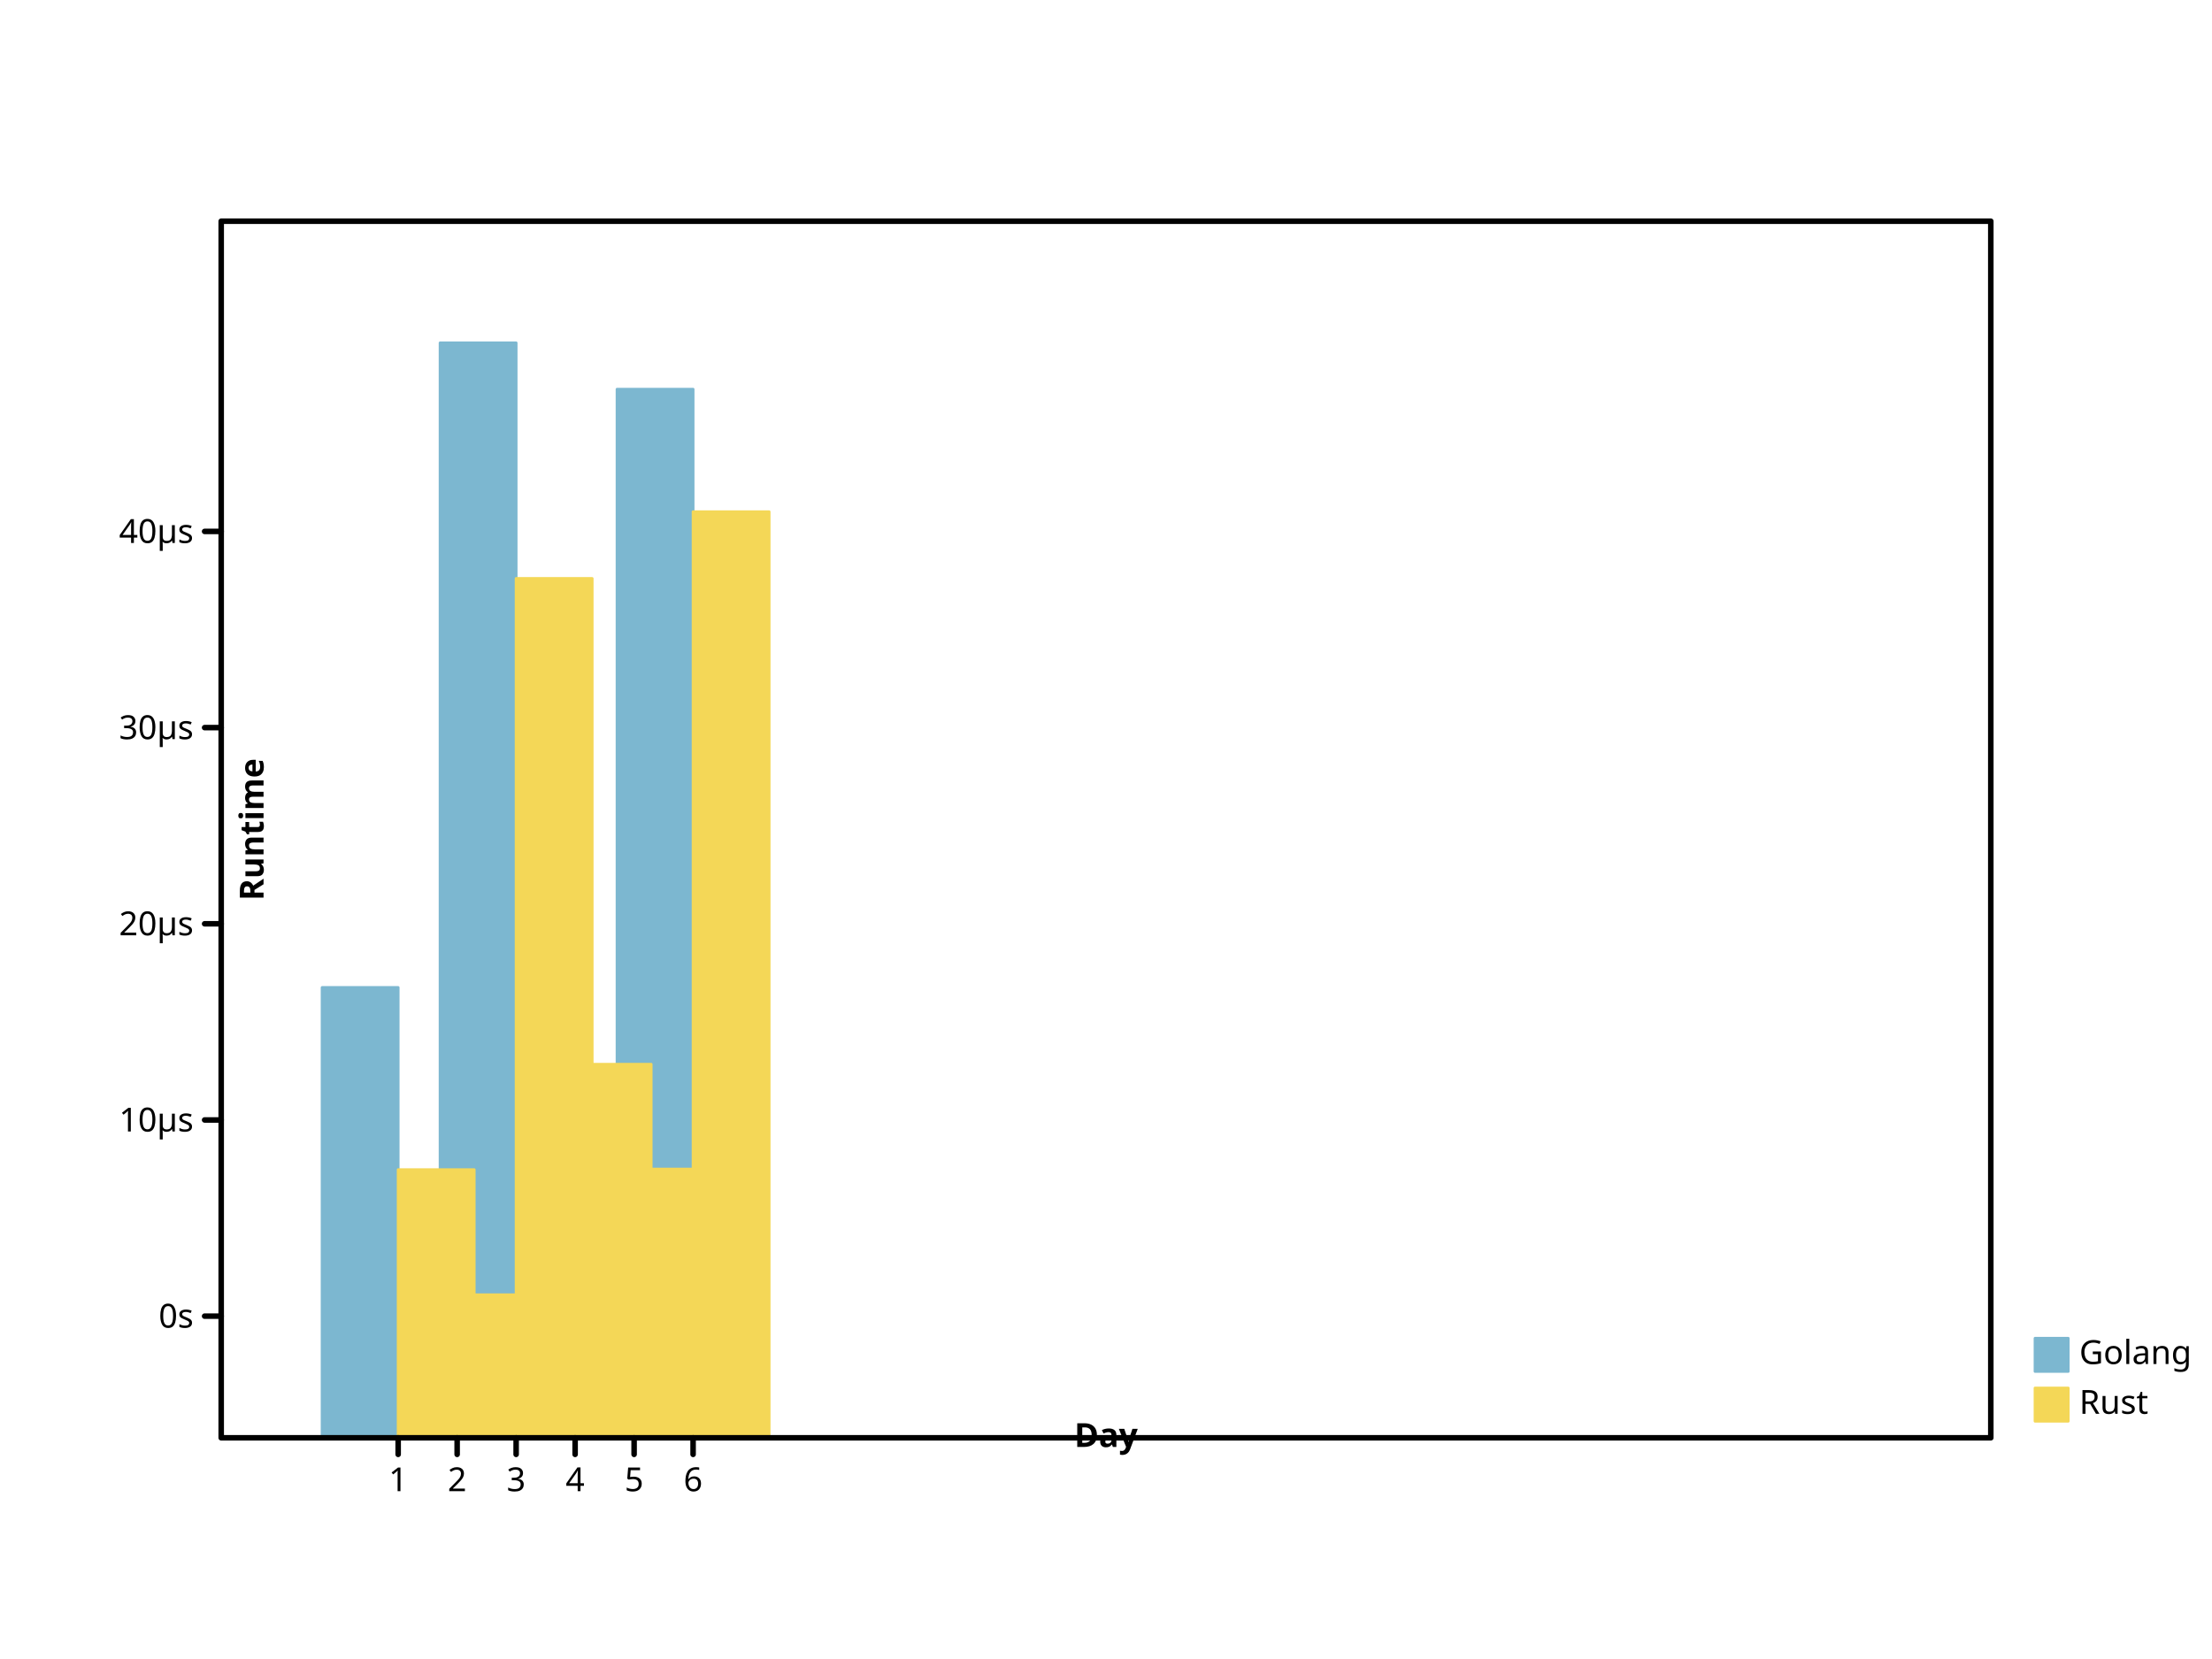
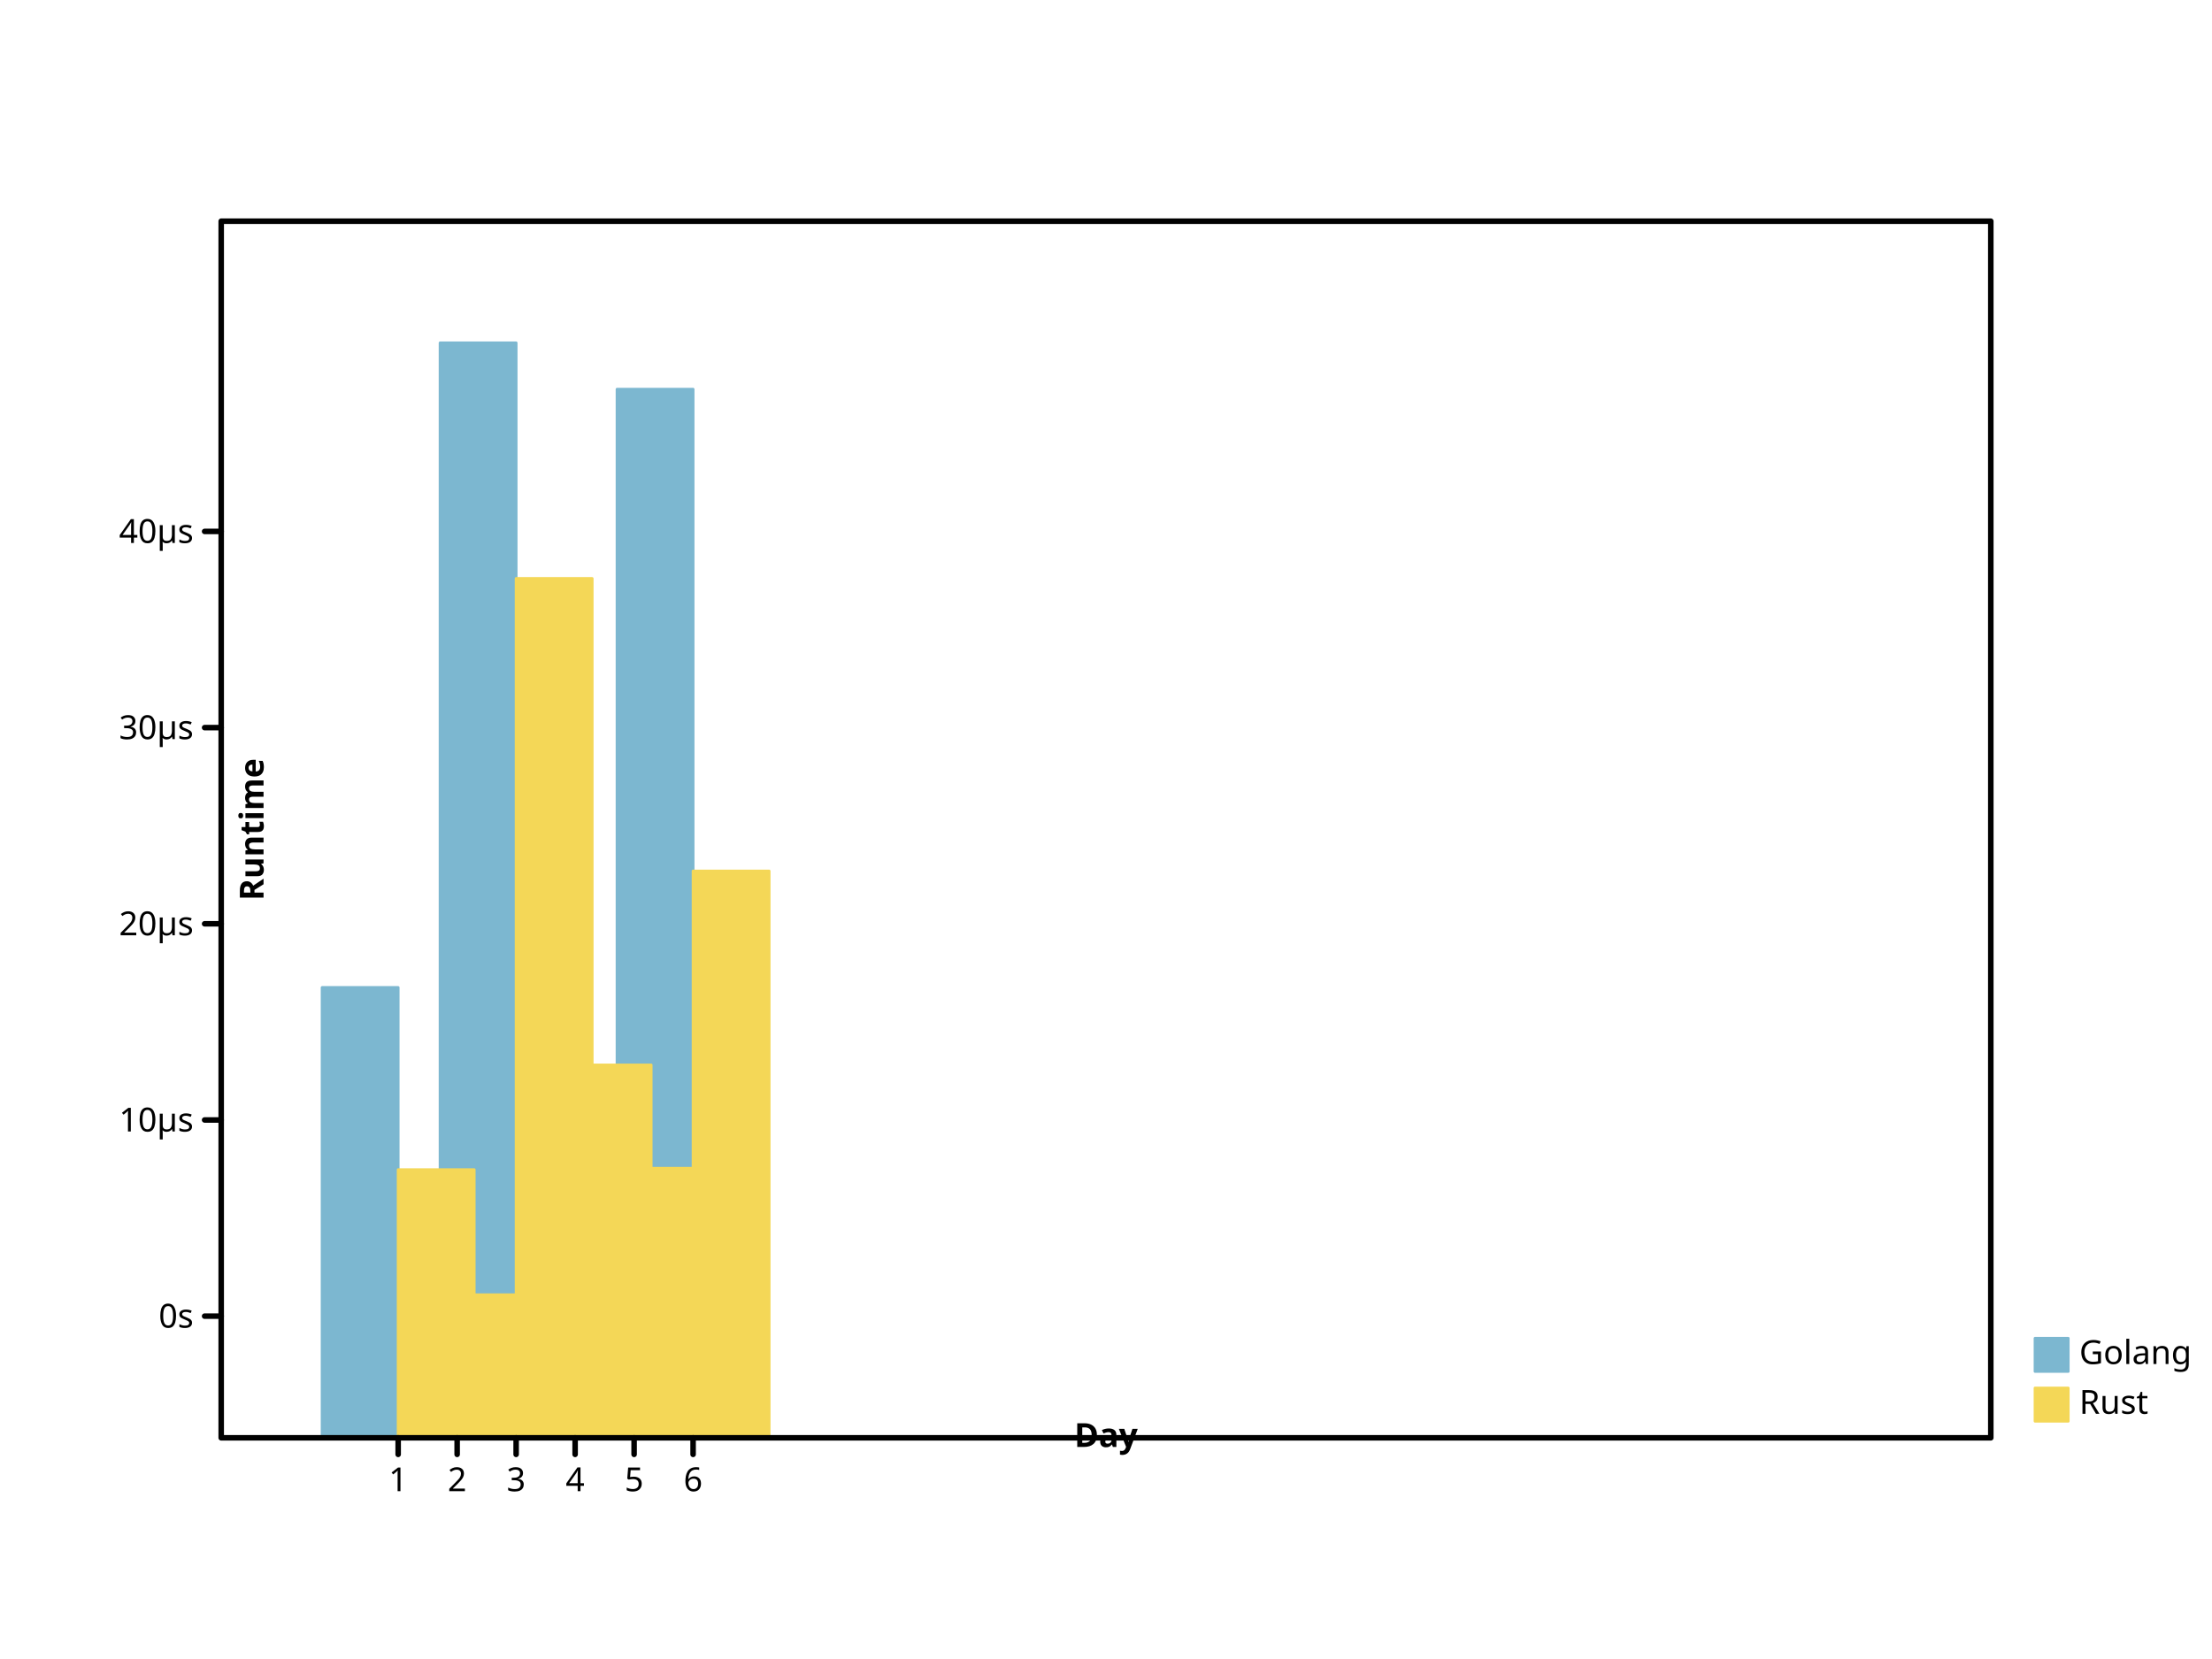
<svg xmlns="http://www.w3.org/2000/svg" preserveAspectRatio="xMidYMid meet" width="800" height="600" viewbox="0 0 800 600">
  <defs>
-     <marker markerWidth="2%" markerHeight="2%" id="circle" viewBox="0 0 10 10 " refX="5" refY="5" markerUnits="userSpaceOnUse">
+     <marker viewBox="0 0 10 10 " refX="5" refY="5" markerUnits="userSpaceOnUse" markerWidth="2%" markerHeight="2%" id="circle">
      <circle cx="5" cy="5" r="3" fill="none" stroke="black" />
    </marker>
-     <marker viewBox="0 0 10 10 " refX="5" refY="5" markerUnits="userSpaceOnUse" markerWidth="2%" markerHeight="2%" id="filled-circle">
-       <circle stroke="none" cx="5" cy="5" r="3" fill="black" />
+     <marker refX="5" refY="5" markerUnits="userSpaceOnUse" markerWidth="2%" markerHeight="2%" id="filled-circle" viewBox="0 0 10 10 ">
+       <circle cx="5" cy="5" r="3" fill="black" stroke="none" />
    </marker>
    <marker refX="5" refY="5" markerUnits="userSpaceOnUse" markerWidth="2%" markerHeight="2%" id="square" viewBox="0 0 10 10 ">
-       <rect stroke="black" x="2" y="2" width="6" height="6" fill="none" />
+       <rect x="2" y="2" width="6" height="6" fill="none" stroke="black" />
    </marker>
    <marker markerWidth="2%" markerHeight="2%" id="filled-square" viewBox="0 0 10 10 " refX="5" refY="5" markerUnits="userSpaceOnUse">
-       <rect y="2" width="6" height="6" fill="black" stroke="none" x="2" />
+       <rect height="6" fill="black" stroke="none" x="2" y="2" width="6" />
    </marker>
  </defs>
-   <g fill="hsl(198, 47%, 65%)" stroke="hsl(198, 47%, 65%)" stroke-width="1px" stroke-linecap="round" stroke-linejoin="round" transform="translate(80 520 )scale(1 -1 )">
-     <rect vector-effect="non-scaling-stroke" x="3.650000e+01" y="0" width="2.750000e+01" height="1.628635e+02" />
-     <rect width="2.750000e+01" height="7.591357e+01" vector-effect="non-scaling-stroke" x="5.783333e+01" y="0" />
+   <g stroke-width="1px" stroke-linecap="round" stroke-linejoin="round" transform="translate(80 520 )scale(1 -1 )" fill="hsl(198, 47%, 65%)" stroke="hsl(198, 47%, 65%)">
+     <rect y="0" width="2.750000e+01" height="1.628635e+02" vector-effect="non-scaling-stroke" x="3.650000e+01" />
+     <rect height="7.591357e+01" vector-effect="non-scaling-stroke" x="5.783333e+01" y="0" width="2.750000e+01" />
    <rect vector-effect="non-scaling-stroke" x="7.916667e+01" y="0" width="2.750000e+01" height="396" />
-     <rect vector-effect="non-scaling-stroke" x="1.005000e+02" y="0" width="2.750000e+01" height="1.870364e+02" />
-     <rect height="1.327166e+02" vector-effect="non-scaling-stroke" x="1.218333e+02" y="0" width="2.750000e+01" />
-     <rect width="2.750000e+01" height="3.792344e+02" vector-effect="non-scaling-stroke" x="1.431667e+02" y="0" />
+     <rect y="0" width="2.750000e+01" height="1.870364e+02" vector-effect="non-scaling-stroke" x="1.005000e+02" />
+     <rect vector-effect="non-scaling-stroke" x="1.218333e+02" y="0" width="2.750000e+01" height="1.327166e+02" />
+     <rect vector-effect="non-scaling-stroke" x="1.431667e+02" y="0" width="2.750000e+01" height="3.792344e+02" />
  </g>
-   <g fill="hsl(49, 88%, 65%)" stroke="hsl(49, 88%, 65%)" stroke-width="1px" stroke-linecap="round" stroke-linejoin="round" transform="translate(80 520 )scale(1 -1 )">
+   <g transform="translate(80 520 )scale(1 -1 )" fill="hsl(49, 88%, 65%)" stroke="hsl(49, 88%, 65%)" stroke-width="1px" stroke-linecap="round" stroke-linejoin="round">
    <rect vector-effect="non-scaling-stroke" x="64" y="0" width="2.750000e+01" height="9.697880e+01" />
-     <rect width="2.750000e+01" height="5.173361e+01" vector-effect="non-scaling-stroke" x="8.533333e+01" y="0" />
-     <rect width="2.750000e+01" height="3.107884e+02" vector-effect="non-scaling-stroke" x="1.066667e+02" y="0" />
-     <rect y="0" width="2.750000e+01" height="1.351005e+02" vector-effect="non-scaling-stroke" x="128" />
-     <rect y="0" width="2.750000e+01" height="9.717746e+01" vector-effect="non-scaling-stroke" x="1.493333e+02" />
-     <rect y="0" width="2.750000e+01" height="3.349257e+02" vector-effect="non-scaling-stroke" x="1.706667e+02" />
+     <rect vector-effect="non-scaling-stroke" x="8.533333e+01" y="0" width="2.750000e+01" height="5.173361e+01" />
+     <rect height="3.107884e+02" vector-effect="non-scaling-stroke" x="1.066667e+02" y="0" width="2.750000e+01" />
+     <rect width="2.750000e+01" height="1.348380e+02" vector-effect="non-scaling-stroke" x="128" y="0" />
+     <rect vector-effect="non-scaling-stroke" x="1.493333e+02" y="0" width="2.750000e+01" height="9.748964e+01" />
+     <rect vector-effect="non-scaling-stroke" x="1.706667e+02" y="0" width="2.750000e+01" height="2.049798e+02" />
  </g>
-   <g stroke-linecap="round" font-family="sans-serif" stroke-width="1px" stroke-linejoin="round" text-anchor="start" stroke="hsl(198, 47%, 65%)" font-style="normal" font-size="12px" dominant-baseline="hanging" fill="hsl(198, 47%, 65%)" font-weight="normal">
-     <rect y="484" width="12" height="12" vector-effect="non-scaling-stroke" x="736" />
+   <g stroke-linejoin="round" fill="hsl(198, 47%, 65%)" font-size="12px" dominant-baseline="hanging" font-style="normal" font-family="sans-serif" font-weight="normal" text-anchor="start" stroke="hsl(198, 47%, 65%)" stroke-width="1px" stroke-linecap="round">
+     <rect height="12" vector-effect="non-scaling-stroke" x="736" y="484" width="12" />
    <g fill="black" stroke="black">
      <text vector-effect="non-scaling-stroke" x="752" y="484" dominant-baseline="hanging" stroke="none">Golang</text>
    </g>
-     <g stroke-linecap="round" font-style="normal" font-weight="normal" stroke-linejoin="round" font-size="12px" stroke="hsl(49, 88%, 65%)" text-anchor="start" dominant-baseline="hanging" fill="hsl(49, 88%, 65%)" stroke-width="1px" font-family="sans-serif">
-       <rect height="12" vector-effect="non-scaling-stroke" x="736" y="502" width="12" />
-       <g fill="black" stroke="black">
+     <g stroke-linecap="round" font-size="12px" font-style="normal" stroke-linejoin="round" font-family="sans-serif" text-anchor="start" dominant-baseline="hanging" stroke-width="1px" font-weight="normal" fill="hsl(49, 88%, 65%)" stroke="hsl(49, 88%, 65%)">
+       <rect vector-effect="non-scaling-stroke" x="736" y="502" width="12" height="12" />
+       <g stroke="black" fill="black">
        <text vector-effect="non-scaling-stroke" x="752" y="502" dominant-baseline="hanging" stroke="none">Rust</text>
-         <g fill="none" stroke-linecap="round" font-weight="normal" dominant-baseline="hanging" font-size="12px" text-anchor="start" font-style="normal" stroke-width="2px" stroke-linejoin="round" font-family="sans-serif">
-           <rect vector-effect="non-scaling-stroke" x="80" y="80" width="640" height="440" />
+         <g stroke-linejoin="round" stroke-linecap="round" font-family="sans-serif" font-weight="normal" font-style="normal" dominant-baseline="hanging" fill="none" stroke-width="2px" text-anchor="start" font-size="12px">
+           <rect x="80" y="80" width="640" height="440" vector-effect="non-scaling-stroke" />
        </g>
-         <g text-anchor="start" fill="none" dominant-baseline="hanging" stroke="black" font-style="normal" transform="translate(80 520 )scale(1 -1 )" stroke-width="2px" stroke-linejoin="round" font-family="sans-serif" font-size="12px" stroke-linecap="round" font-weight="normal">
+         <g stroke="black" font-size="12px" dominant-baseline="hanging" transform="translate(80 520 )scale(1 -1 )" fill="none" font-weight="normal" text-anchor="start" stroke-width="2px" stroke-linecap="round" font-style="normal" stroke-linejoin="round" font-family="sans-serif">
          <path d="M64,0 L64,-6 M8.533333e+01,0 L8.533333e+01,-6 M1.066667e+02,0 L1.066667e+02,-6 M128,0 L128,-6 M1.493333e+02,0 L1.493333e+02,-6 M1.706667e+02,0 L1.706667e+02,-6 " vector-effect="non-scaling-stroke" />
        </g>
-         <g dominant-baseline="hanging" fill="black" stroke-width="2px" stroke-linejoin="round" font-family="sans-serif" transform="translate(80 520 )scale(1 1 )" stroke="black" font-size="12px" font-weight="normal" font-style="normal" stroke-linecap="round" text-anchor="middle">
-           <text stroke="none" vector-effect="non-scaling-stroke" x="64" y="10" dominant-baseline="hanging">1</text>
-           <text y="10" dominant-baseline="hanging" stroke="none" vector-effect="non-scaling-stroke" x="8.533333e+01">2</text>
+         <g font-style="normal" dominant-baseline="hanging" stroke-linejoin="round" font-weight="normal" text-anchor="middle" transform="translate(80 520 )scale(1 1 )" stroke="black" stroke-linecap="round" font-family="sans-serif" fill="black" stroke-width="2px" font-size="12px">
+           <text vector-effect="non-scaling-stroke" x="64" y="10" dominant-baseline="hanging" stroke="none">1</text>
+           <text dominant-baseline="hanging" stroke="none" vector-effect="non-scaling-stroke" x="8.533333e+01" y="10">2</text>
          <text stroke="none" vector-effect="non-scaling-stroke" x="1.066667e+02" y="10" dominant-baseline="hanging">3</text>
          <text stroke="none" vector-effect="non-scaling-stroke" x="128" y="10" dominant-baseline="hanging">4</text>
-           <text y="10" dominant-baseline="hanging" stroke="none" vector-effect="non-scaling-stroke" x="1.493333e+02">5</text>
+           <text stroke="none" vector-effect="non-scaling-stroke" x="1.493333e+02" y="10" dominant-baseline="hanging">5</text>
          <text dominant-baseline="hanging" stroke="none" vector-effect="non-scaling-stroke" x="1.706667e+02" y="10">6</text>
        </g>
-         <g stroke-linecap="round" font-weight="bold" stroke-width="2px" stroke-linejoin="round" stroke="black" transform="translate(80 520 )scale(1 1 )rotate(0 0 0 )" font-style="normal" font-size="12px" dominant-baseline="baseline" fill="black" font-family="sans-serif" text-anchor="middle">
-           <text vector-effect="non-scaling-stroke" x="320" y="-6" dominant-baseline="baseline" stroke="none">Day</text>
+         <g font-family="sans-serif" font-weight="bold" stroke="black" stroke-width="2px" font-size="12px" font-style="normal" stroke-linejoin="round" text-anchor="middle" dominant-baseline="baseline" transform="translate(80 520 )scale(1 1 )rotate(0 0 0 )" fill="black" stroke-linecap="round">
+           <text x="320" y="-6" dominant-baseline="baseline" stroke="none" vector-effect="non-scaling-stroke">Day</text>
        </g>
-         <g font-family="sans-serif" dominant-baseline="baseline" fill="black" stroke-linecap="round" text-anchor="middle" stroke="black" stroke-width="2px" font-size="12px" font-style="normal" font-weight="bold" transform="translate(80 520 )scale(1 -1 )" stroke-linejoin="round">
-           <path vector-effect="non-scaling-stroke" d="M0,44 L-6,44 M0,1.149506e+02 L-6,1.149506e+02 M0,1.859012e+02 L-6,1.859012e+02 M0,2.568517e+02 L-6,2.568517e+02 M0,3.278023e+02 L-6,3.278023e+02 " />
+         <g dominant-baseline="baseline" stroke-linejoin="round" font-weight="bold" stroke="black" stroke-width="2px" font-style="normal" transform="translate(80 520 )scale(1 -1 )" font-family="sans-serif" text-anchor="middle" fill="black" stroke-linecap="round" font-size="12px">
+           <path d="M0,44 L-6,44 M0,1.149506e+02 L-6,1.149506e+02 M0,1.859012e+02 L-6,1.859012e+02 M0,2.568517e+02 L-6,2.568517e+02 M0,3.278023e+02 L-6,3.278023e+02 " vector-effect="non-scaling-stroke" />
        </g>
-         <g stroke-linejoin="round" font-family="sans-serif" font-size="12px" dominant-baseline="middle" stroke-linecap="round" font-weight="normal" fill="black" transform="translate(80 520 )scale(1 1 )" stroke-width="2px" stroke="black" font-style="normal" text-anchor="end">
-           <text vector-effect="non-scaling-stroke" x="-10" y="-44" dominant-baseline="middle" stroke="none">0s</text>
-           <text y="-1.149506e+02" dominant-baseline="middle" stroke="none" vector-effect="non-scaling-stroke" x="-10">10µs</text>
+         <g font-size="12px" stroke="black" stroke-linejoin="round" font-family="sans-serif" stroke-width="2px" font-style="normal" dominant-baseline="middle" transform="translate(80 520 )scale(1 1 )" fill="black" font-weight="normal" text-anchor="end" stroke-linecap="round">
+           <text x="-10" y="-44" dominant-baseline="middle" stroke="none" vector-effect="non-scaling-stroke">0s</text>
+           <text vector-effect="non-scaling-stroke" x="-10" y="-1.149506e+02" dominant-baseline="middle" stroke="none">10µs</text>
          <text y="-1.859012e+02" dominant-baseline="middle" stroke="none" vector-effect="non-scaling-stroke" x="-10">20µs</text>
          <text x="-10" y="-2.568517e+02" dominant-baseline="middle" stroke="none" vector-effect="non-scaling-stroke">30µs</text>
          <text y="-3.278023e+02" dominant-baseline="middle" stroke="none" vector-effect="non-scaling-stroke" x="-10">40µs</text>
        </g>
-         <g stroke-linejoin="round" font-family="sans-serif" font-size="12px" stroke-width="2px" font-weight="bold" stroke="black" dominant-baseline="hanging" fill="black" font-style="normal" text-anchor="middle" transform="translate(80 520 )scale(1 1 )rotate(-90 0 0 )" stroke-linecap="round">
-           <text stroke="none" vector-effect="non-scaling-stroke" x="220" y="6" dominant-baseline="hanging">Runtime</text>
+         <g font-size="12px" font-style="normal" font-weight="bold" stroke-linejoin="round" font-family="sans-serif" stroke-linecap="round" dominant-baseline="hanging" transform="translate(80 520 )scale(1 1 )rotate(-90 0 0 )" fill="black" stroke="black" text-anchor="middle" stroke-width="2px">
+           <text dominant-baseline="hanging" stroke="none" vector-effect="non-scaling-stroke" x="220" y="6">Runtime</text>
        </g>
      </g>
    </g>
  </g>
</svg>
